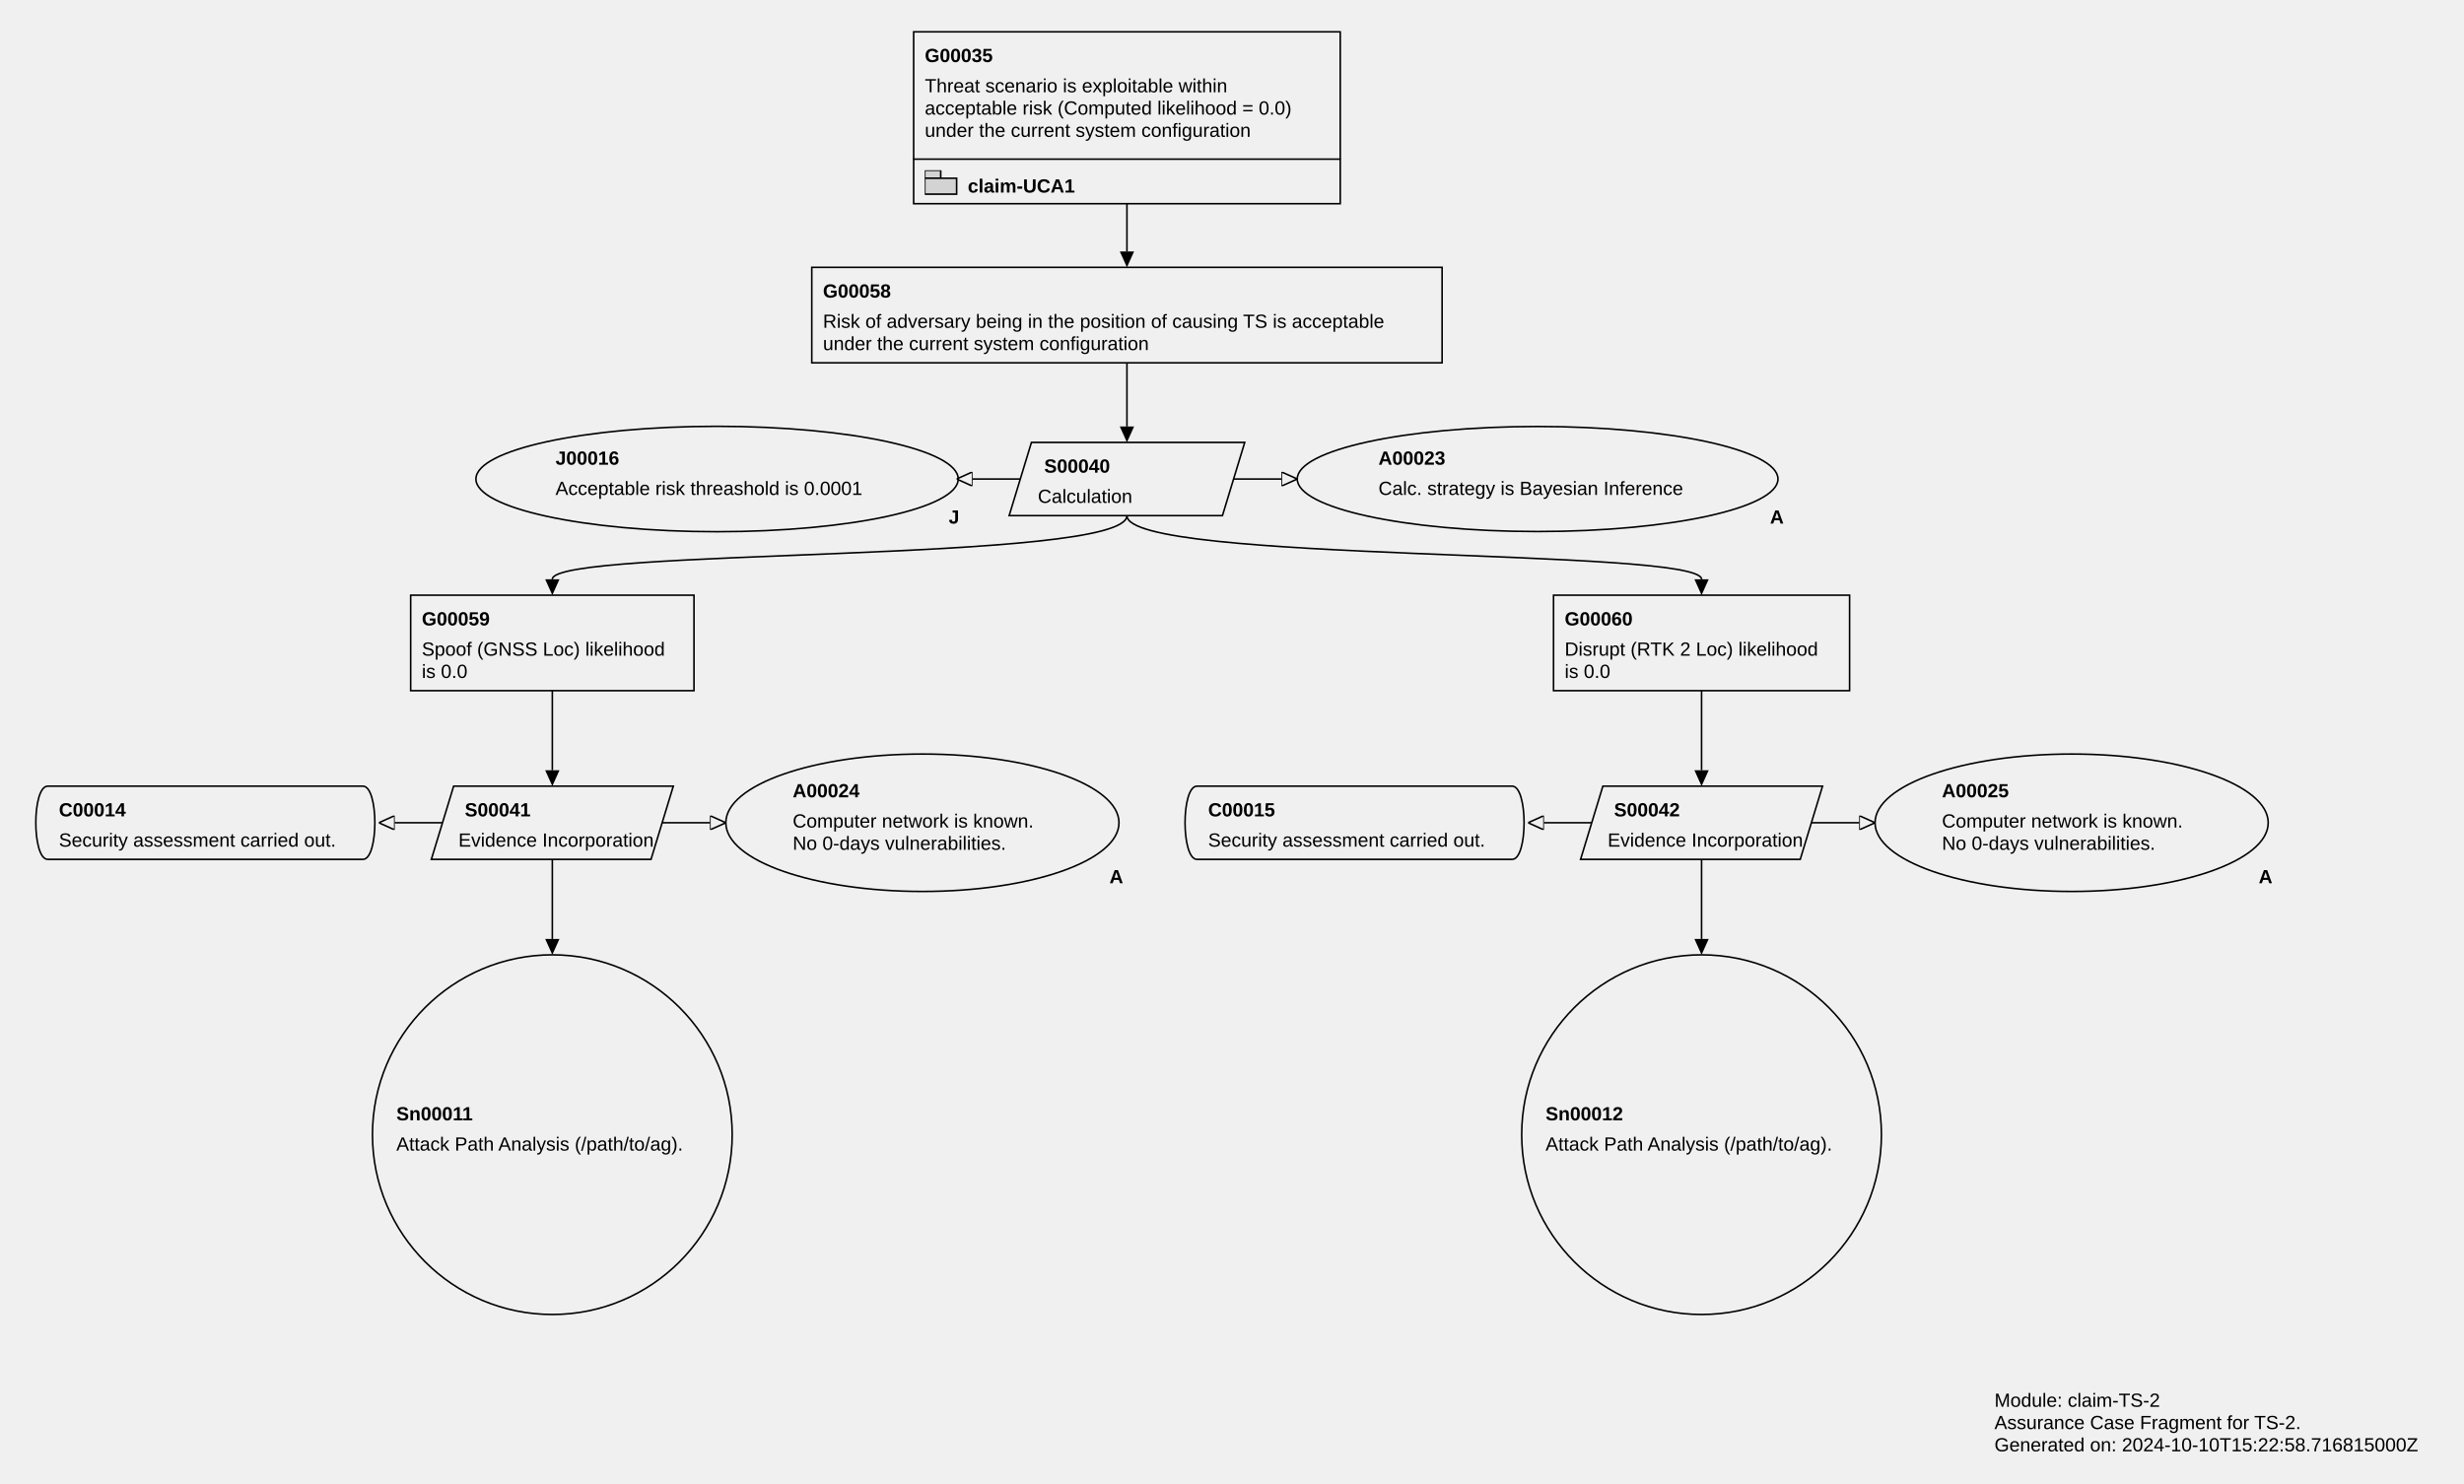
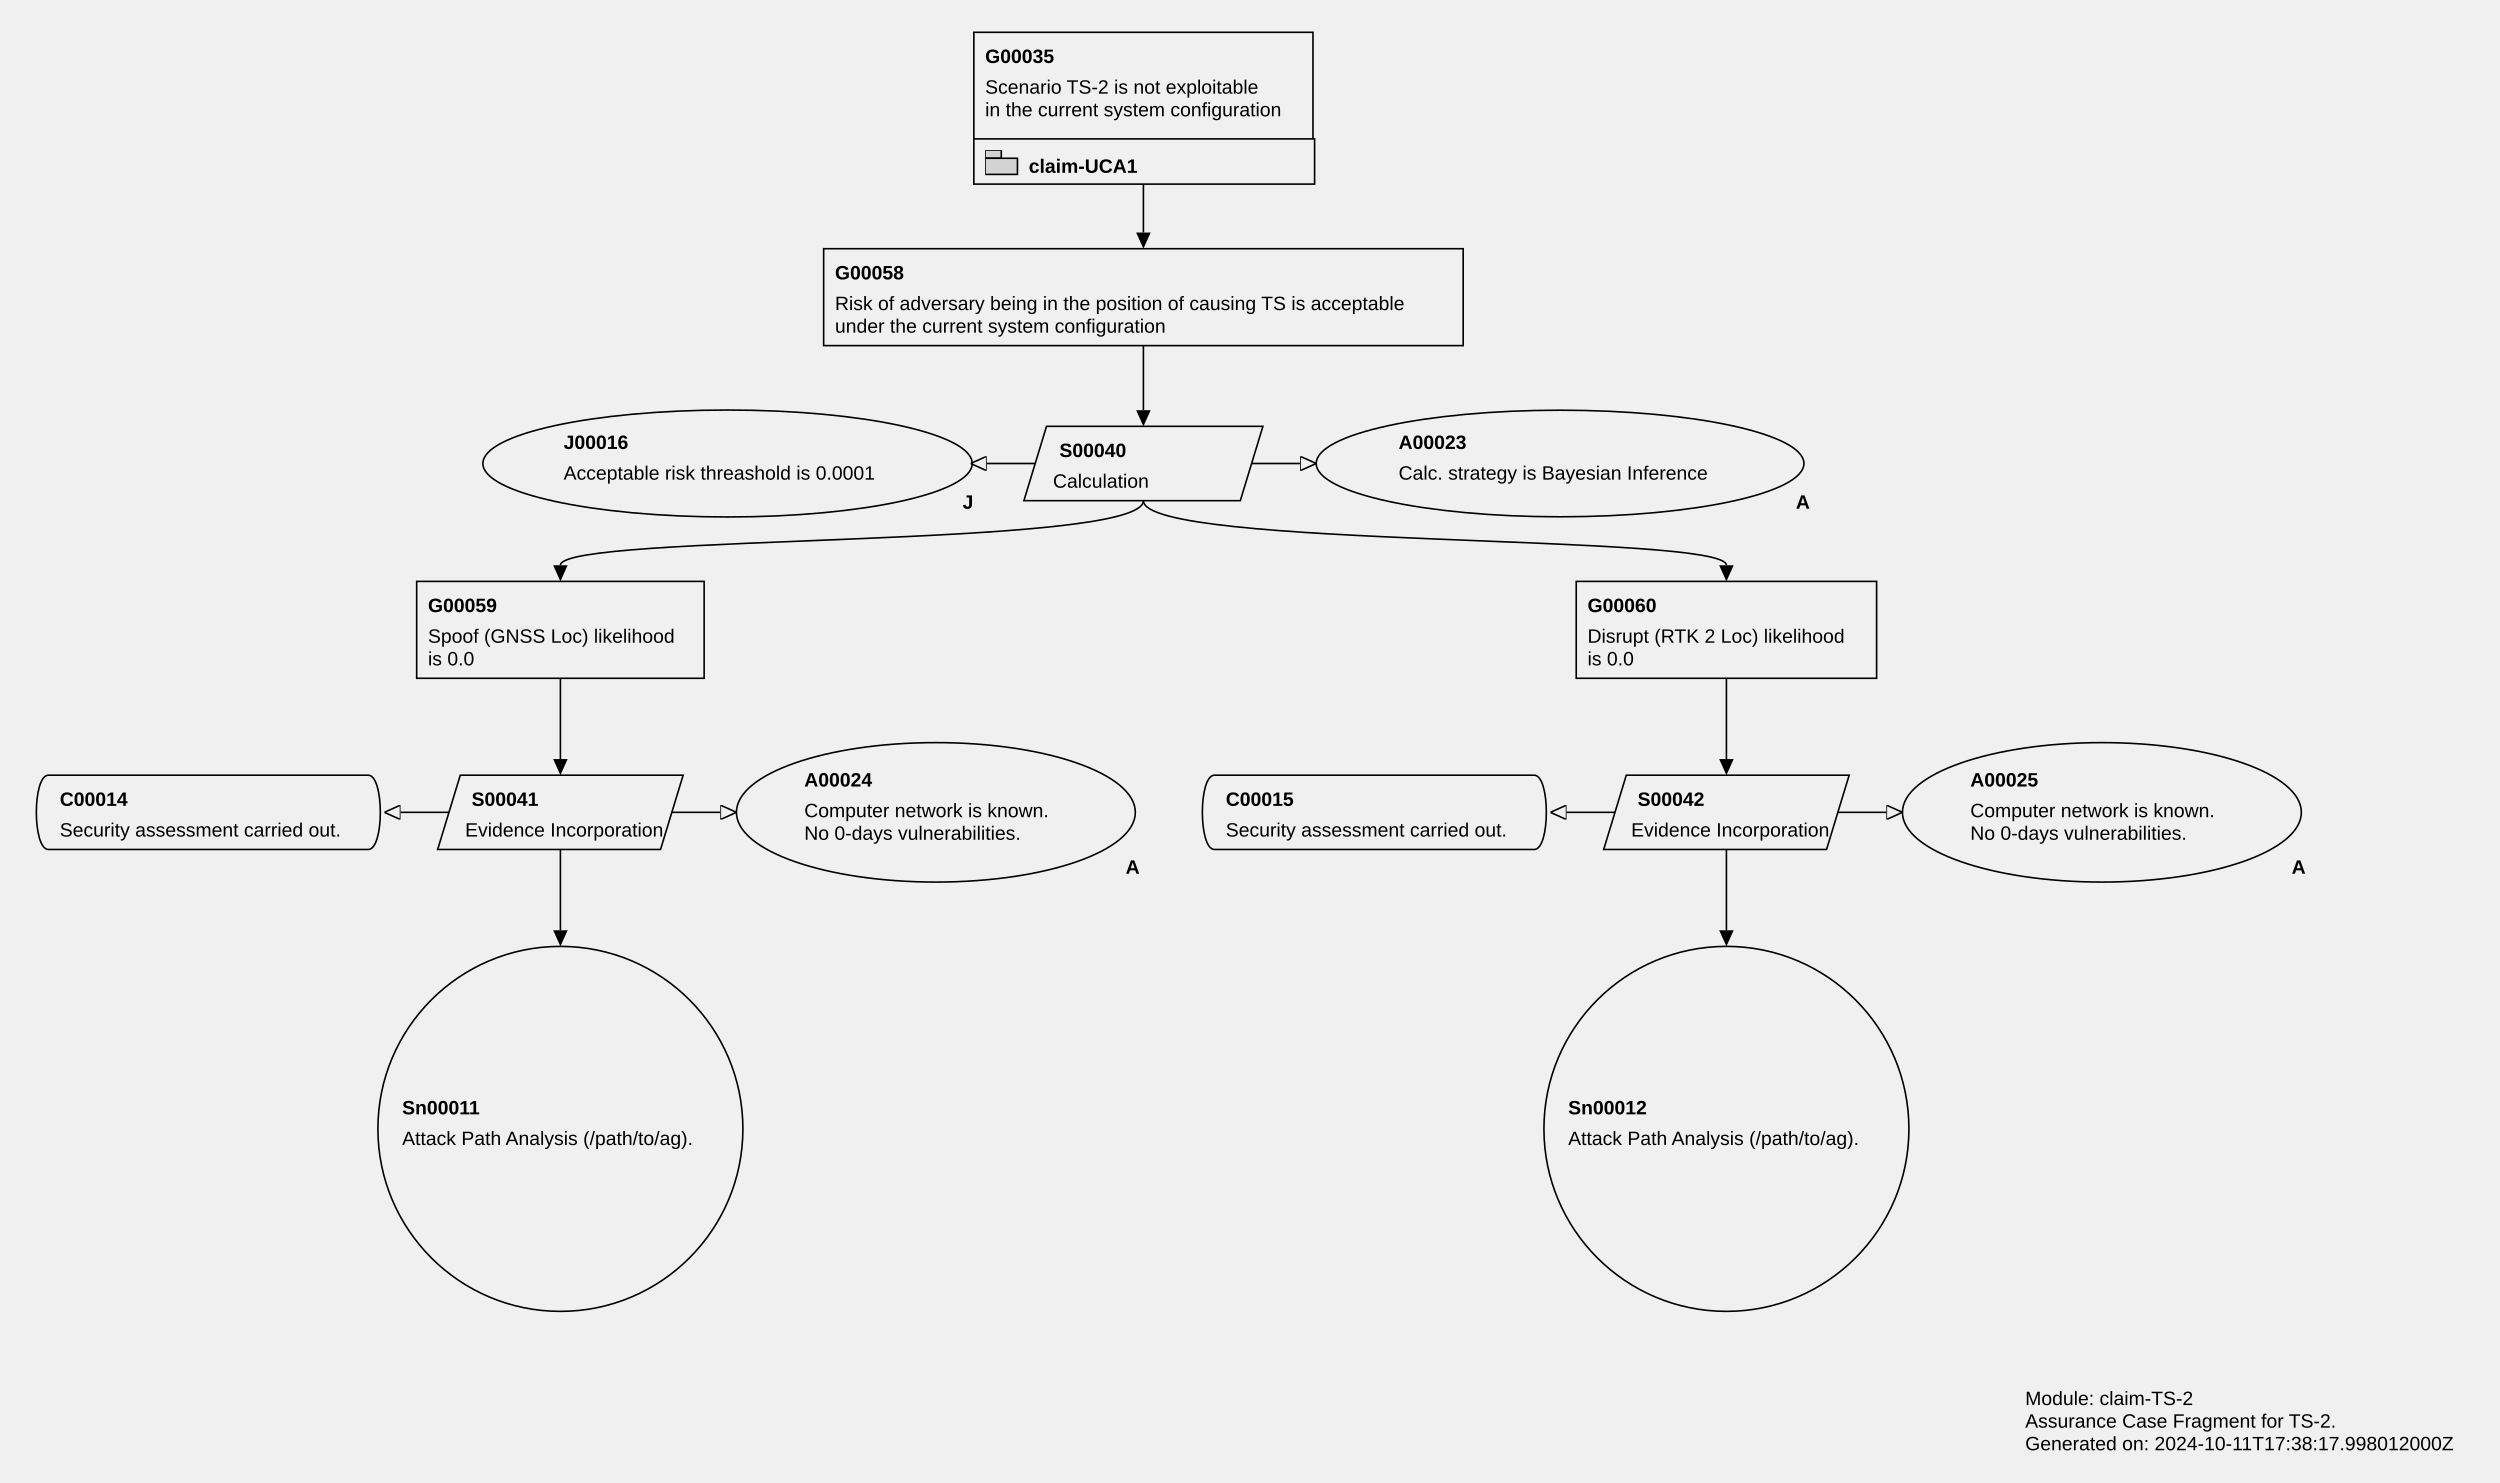
- <svg xmlns="http://www.w3.org/2000/svg" class="gsndiagram" viewBox="0 0 1548 932">
+ <svg xmlns="http://www.w3.org/2000/svg" class="gsndiagram" viewBox="0 0 1548 918">
  <symbol id="module_icon">
    <rect fill="lightgrey" height="5" stroke="black" stroke-width="1" width="10" x="0" y="0" />
    <rect fill="lightgrey" height="10" stroke="black" stroke-width="1" width="20" x="0" y="5" />
  </symbol>
  <symbol id="acp">
    <rect fill="black" height="10" stroke="black" stroke-width="1" width="10" x="0" y="0" />
  </symbol>
  <marker id="composite_arrow" markerHeight="9" markerUnits="userSpaceOnUse" markerWidth="10" orient="auto-start-reverse" refX="0" refY="4.5">
    <polyline fill-opacity="0" points="0 0, 6 4.5, 0 9" stroke="black" stroke-width="1" />
    <polyline fill-opacity="0" points="4 0, 10 4.5, 4 9" stroke="black" stroke-width="1" />
    <polyline fill-opacity="0" points="0 4.5, 10 4.5" stroke="black" stroke-width="1" />
  </marker>
  <marker id="supportedby_arrow" markerHeight="9" markerUnits="userSpaceOnUse" markerWidth="10" orient="auto-start-reverse" refX="0" refY="4.5">
    <polyline fill="black" points="0 0, 10 4.5, 0 9" />
  </marker>
  <marker id="incontextof_arrow" markerHeight="9" markerUnits="userSpaceOnUse" markerWidth="10" orient="auto-start-reverse" refX="0" refY="4.5">
    <polyline fill-opacity="0" points="0 0, 10 4.5, 0 9, 0 0" stroke="black" stroke-width="1" />
  </marker>
  <style type="text/css">
.notVerified path { fill: red; fill-opacity: 1;}
/* .notVerified text,a { fill: white; } */
</style>
  <a href="claim-UCA1.svg#node_g00035">
    <g class="gsn_module_claim_uca1 gsnelem gsnawaygoal" id="node_g00035">
-       <path class="border" d="M574,100 V20 H842 V100" fill-opacity="0" stroke="black" stroke-width="1" />
-       <text font-family="Arial" font-size="12" font-weight="bold" x="581" y="39">G00035</text>
-       <text font-family="Arial" font-size="12" x="581" y="58">Threat scenario is exploitable within </text>
-       <text font-family="Arial" font-size="12" x="581" y="72"> acceptable risk (Computed likelihood = 0.0) </text>
-       <text font-family="Arial" font-size="12" x="581" y="86"> under the current system configuration</text>
+       <path class="border" d="M603,86 V20 H813 V86" fill-opacity="0" stroke="black" stroke-width="1" />
+       <text font-family="Arial" font-size="12" font-weight="bold" x="610" y="39">G00035</text>
+       <text font-family="Arial" font-size="12" x="610" y="58">Scenario TS-2 is not exploitable </text>
+       <text font-family="Arial" font-size="12" x="610" y="72"> in the current system configuration</text>
      <a href="claim-UCA1.svg#node_g00035">
-         <path class="border" d="M574,100 h268 v28 h-268 z" fill-opacity="0" stroke="black" stroke-width="1" />
-         <text font-family="Arial" font-size="12" font-weight="bold" x="608" y="121">claim-UCA1</text>
+         <path class="border" d="M603,86 h211 v28 h-211 z" fill-opacity="0" stroke="black" stroke-width="1" />
+         <text font-family="Arial" font-size="12" font-weight="bold" x="637" y="107">claim-UCA1</text>
      </a>
-       <use href="#module_icon" x="581" y="107" />
+       <use href="#module_icon" x="610" y="93" />
    </g>
  </a>
  <g class="gsn_module_claim_ts_2 gsnelem gsngoal" id="node_g00058">
-     <path class="border" d="M510,168 L906,168 L906,228 L510,228 z" fill-opacity="0" stroke="black" stroke-width="1" />
-     <text font-family="Arial" font-size="12" font-weight="bold" x="517" y="187">G00058</text>
-     <text font-family="Arial" font-size="12" x="517" y="206">Risk of adversary being in the position of causing TS is acceptable </text>
-     <text font-family="Arial" font-size="12" x="517" y="220"> under the current system configuration</text>
+     <path class="border" d="M510,154 L906,154 L906,214 L510,214 z" fill-opacity="0" stroke="black" stroke-width="1" />
+     <text font-family="Arial" font-size="12" font-weight="bold" x="517" y="173">G00058</text>
+     <text font-family="Arial" font-size="12" x="517" y="192">Risk of adversary being in the position of causing TS is acceptable </text>
+     <text font-family="Arial" font-size="12" x="517" y="206"> under the current system configuration</text>
  </g>
  <g class="gsn_module_claim_ts_2 gsnelem gsnjust" id="node_j00016">
-     <path class="border" d="M299,301 a151,33,0,1,0,303,0 a151,33,0,1,0,-303,0 z" fill-opacity="0" stroke="black" stroke-width="1" />
-     <text font-family="Arial" font-size="12" font-weight="bold" x="349" y="292">J00016</text>
-     <text font-family="Arial" font-size="12" x="349" y="311">Acceptable risk threashold is 0.0001</text>
-     <text font-family="Arial" font-size="12" font-weight="bold" x="596" y="329">J</text>
+     <path class="border" d="M299,287 a151,33,0,1,0,303,0 a151,33,0,1,0,-303,0 z" fill-opacity="0" stroke="black" stroke-width="1" />
+     <text font-family="Arial" font-size="12" font-weight="bold" x="349" y="278">J00016</text>
+     <text font-family="Arial" font-size="12" x="349" y="297">Acceptable risk threashold is 0.0001</text>
+     <text font-family="Arial" font-size="12" font-weight="bold" x="596" y="315">J</text>
  </g>
  <g class="gsn_module_claim_ts_2 gsnelem gsnstgy" id="node_s00040">
-     <path class="border" d="M648,278 L782,278 L768,324 L634,324 z" fill-opacity="0" stroke="black" stroke-width="1" />
-     <text font-family="Arial" font-size="12" font-weight="bold" x="656" y="297">S00040</text>
-     <text font-family="Arial" font-size="12" x="652" y="316">Calculation</text>
+     <path class="border" d="M648,264 L782,264 L768,310 L634,310 z" fill-opacity="0" stroke="black" stroke-width="1" />
+     <text font-family="Arial" font-size="12" font-weight="bold" x="656" y="283">S00040</text>
+     <text font-family="Arial" font-size="12" x="652" y="302">Calculation</text>
  </g>
  <g class="gsn_module_claim_ts_2 gsnelem gsnasmp" id="node_a00023">
-     <path class="border" d="M815,301 a151,33,0,1,0,302,0 a151,33,0,1,0,-302,0 z" fill-opacity="0" stroke="black" stroke-width="1" />
-     <text font-family="Arial" font-size="12" font-weight="bold" x="866" y="292">A00023</text>
-     <text font-family="Arial" font-size="12" x="866" y="311">Calc. strategy is Bayesian Inference</text>
-     <text font-family="Arial" font-size="12" font-weight="bold" x="1112" y="329">A</text>
+     <path class="border" d="M815,287 a151,33,0,1,0,302,0 a151,33,0,1,0,-302,0 z" fill-opacity="0" stroke="black" stroke-width="1" />
+     <text font-family="Arial" font-size="12" font-weight="bold" x="866" y="278">A00023</text>
+     <text font-family="Arial" font-size="12" x="866" y="297">Calc. strategy is Bayesian Inference</text>
+     <text font-family="Arial" font-size="12" font-weight="bold" x="1112" y="315">A</text>
  </g>
  <g class="gsn_module_claim_ts_2 gsnelem gsngoal" id="node_g00059">
-     <path class="border" d="M258,374 L436,374 L436,434 L258,434 z" fill-opacity="0" stroke="black" stroke-width="1" />
-     <text font-family="Arial" font-size="12" font-weight="bold" x="265" y="393">G00059</text>
-     <text font-family="Arial" font-size="12" x="265" y="412">Spoof (GNSS Loc) likelihood </text>
-     <text font-family="Arial" font-size="12" x="265" y="426"> is 0.0</text>
+     <path class="border" d="M258,360 L436,360 L436,420 L258,420 z" fill-opacity="0" stroke="black" stroke-width="1" />
+     <text font-family="Arial" font-size="12" font-weight="bold" x="265" y="379">G00059</text>
+     <text font-family="Arial" font-size="12" x="265" y="398">Spoof (GNSS Loc) likelihood </text>
+     <text font-family="Arial" font-size="12" x="265" y="412"> is 0.0</text>
  </g>
  <g class="gsn_module_claim_ts_2 gsnelem gsngoal" id="node_g00060">
-     <path class="border" d="M976,374 L1162,374 L1162,434 L976,434 z" fill-opacity="0" stroke="black" stroke-width="1" />
-     <text font-family="Arial" font-size="12" font-weight="bold" x="983" y="393">G00060</text>
-     <text font-family="Arial" font-size="12" x="983" y="412">Disrupt (RTK 2 Loc) likelihood </text>
-     <text font-family="Arial" font-size="12" x="983" y="426"> is 0.0</text>
+     <path class="border" d="M976,360 L1162,360 L1162,420 L976,420 z" fill-opacity="0" stroke="black" stroke-width="1" />
+     <text font-family="Arial" font-size="12" font-weight="bold" x="983" y="379">G00060</text>
+     <text font-family="Arial" font-size="12" x="983" y="398">Disrupt (RTK 2 Loc) likelihood </text>
+     <text font-family="Arial" font-size="12" x="983" y="412"> is 0.0</text>
  </g>
  <g class="gsn_module_claim_ts_2 gsnelem gsnctxt" id="node_c00014">
-     <path class="border" d="M30,494 L228,494 C238,494,238,540,228,540 L30,540 C20,540,20,494,30,494" fill-opacity="0" stroke="black" stroke-width="1" />
-     <text font-family="Arial" font-size="12" font-weight="bold" x="37" y="513">C00014</text>
-     <text font-family="Arial" font-size="12" x="37" y="532">Security assessment carried out.</text>
+     <path class="border" d="M30,480 L228,480 C238,480,238,526,228,526 L30,526 C20,526,20,480,30,480" fill-opacity="0" stroke="black" stroke-width="1" />
+     <text font-family="Arial" font-size="12" font-weight="bold" x="37" y="499">C00014</text>
+     <text font-family="Arial" font-size="12" x="37" y="518">Security assessment carried out.</text>
  </g>
  <g class="gsn_module_claim_ts_2 gsnelem gsnstgy" id="node_s00041">
-     <path class="border" d="M285,494 L423,494 L409,540 L271,540 z" fill-opacity="0" stroke="black" stroke-width="1" />
-     <text font-family="Arial" font-size="12" font-weight="bold" x="292" y="513">S00041</text>
-     <text font-family="Arial" font-size="12" x="288" y="532">Evidence Incorporation</text>
+     <path class="border" d="M285,480 L423,480 L409,526 L271,526 z" fill-opacity="0" stroke="black" stroke-width="1" />
+     <text font-family="Arial" font-size="12" font-weight="bold" x="292" y="499">S00041</text>
+     <text font-family="Arial" font-size="12" x="288" y="518">Evidence Incorporation</text>
  </g>
  <g class="gsn_module_claim_ts_2 gsnelem gsnasmp" id="node_a00024">
-     <path class="border" d="M456,517 a123,43,0,1,0,247,0 a123,43,0,1,0,-247,0 z" fill-opacity="0" stroke="black" stroke-width="1" />
-     <text font-family="Arial" font-size="12" font-weight="bold" x="498" y="501">A00024</text>
-     <text font-family="Arial" font-size="12" x="498" y="520">Computer network is known. </text>
-     <text font-family="Arial" font-size="12" x="498" y="534"> No 0-days vulnerabilities.</text>
-     <text font-family="Arial" font-size="12" font-weight="bold" x="697" y="555">A</text>
+     <path class="border" d="M456,503 a123,43,0,1,0,247,0 a123,43,0,1,0,-247,0 z" fill-opacity="0" stroke="black" stroke-width="1" />
+     <text font-family="Arial" font-size="12" font-weight="bold" x="498" y="487">A00024</text>
+     <text font-family="Arial" font-size="12" x="498" y="506">Computer network is known. </text>
+     <text font-family="Arial" font-size="12" x="498" y="520"> No 0-days vulnerabilities.</text>
+     <text font-family="Arial" font-size="12" font-weight="bold" x="697" y="541">A</text>
  </g>
  <g class="gsn_module_claim_ts_2 gsnelem gsnctxt" id="node_c00015">
-     <path class="border" d="M752,494 L950,494 C960,494,960,540,950,540 L752,540 C742,540,742,494,752,494" fill-opacity="0" stroke="black" stroke-width="1" />
-     <text font-family="Arial" font-size="12" font-weight="bold" x="759" y="513">C00015</text>
-     <text font-family="Arial" font-size="12" x="759" y="532">Security assessment carried out.</text>
+     <path class="border" d="M752,480 L950,480 C960,480,960,526,950,526 L752,526 C742,526,742,480,752,480" fill-opacity="0" stroke="black" stroke-width="1" />
+     <text font-family="Arial" font-size="12" font-weight="bold" x="759" y="499">C00015</text>
+     <text font-family="Arial" font-size="12" x="759" y="518">Security assessment carried out.</text>
  </g>
  <g class="gsn_module_claim_ts_2 gsnelem gsnstgy" id="node_s00042">
-     <path class="border" d="M1007,494 L1145,494 L1131,540 L993,540 z" fill-opacity="0" stroke="black" stroke-width="1" />
-     <text font-family="Arial" font-size="12" font-weight="bold" x="1014" y="513">S00042</text>
-     <text font-family="Arial" font-size="12" x="1010" y="532">Evidence Incorporation</text>
+     <path class="border" d="M1007,480 L1145,480 L1131,526 L993,526 z" fill-opacity="0" stroke="black" stroke-width="1" />
+     <text font-family="Arial" font-size="12" font-weight="bold" x="1014" y="499">S00042</text>
+     <text font-family="Arial" font-size="12" x="1010" y="518">Evidence Incorporation</text>
  </g>
  <g class="gsn_module_claim_ts_2 gsnelem gsnasmp" id="node_a00025">
-     <path class="border" d="M1178,517 a123,43,0,1,0,247,0 a123,43,0,1,0,-247,0 z" fill-opacity="0" stroke="black" stroke-width="1" />
-     <text font-family="Arial" font-size="12" font-weight="bold" x="1220" y="501">A00025</text>
-     <text font-family="Arial" font-size="12" x="1220" y="520">Computer network is known. </text>
-     <text font-family="Arial" font-size="12" x="1220" y="534"> No 0-days vulnerabilities.</text>
-     <text font-family="Arial" font-size="12" font-weight="bold" x="1419" y="555">A</text>
+     <path class="border" d="M1178,503 a123,43,0,1,0,247,0 a123,43,0,1,0,-247,0 z" fill-opacity="0" stroke="black" stroke-width="1" />
+     <text font-family="Arial" font-size="12" font-weight="bold" x="1220" y="487">A00025</text>
+     <text font-family="Arial" font-size="12" x="1220" y="506">Computer network is known. </text>
+     <text font-family="Arial" font-size="12" x="1220" y="520"> No 0-days vulnerabilities.</text>
+     <text font-family="Arial" font-size="12" font-weight="bold" x="1419" y="541">A</text>
  </g>
  <g class="gsn_module_claim_ts_2 gsnelem gsnsltn" id="node_sn00011">
-     <path class="border" d="M234,713 a113,113,0,1,0,226,0 a113,113,0,1,0,-226,0 z" fill-opacity="0" stroke="black" stroke-width="1" />
-     <text font-family="Arial" font-size="12" font-weight="bold" x="249" y="704">Sn00011</text>
-     <text font-family="Arial" font-size="12" x="249" y="723">Attack Path Analysis (/path/to/ag). </text>
+     <path class="border" d="M234,699 a113,113,0,1,0,226,0 a113,113,0,1,0,-226,0 z" fill-opacity="0" stroke="black" stroke-width="1" />
+     <text font-family="Arial" font-size="12" font-weight="bold" x="249" y="690">Sn00011</text>
+     <text font-family="Arial" font-size="12" x="249" y="709">Attack Path Analysis (/path/to/ag). </text>
  </g>
  <g class="gsn_module_claim_ts_2 gsnelem gsnsltn" id="node_sn00012">
-     <path class="border" d="M956,713 a113,113,0,1,0,226,0 a113,113,0,1,0,-226,0 z" fill-opacity="0" stroke="black" stroke-width="1" />
-     <text font-family="Arial" font-size="12" font-weight="bold" x="971" y="704">Sn00012</text>
-     <text font-family="Arial" font-size="12" x="971" y="723">Attack Path Analysis (/path/to/ag). </text>
+     <path class="border" d="M956,699 a113,113,0,1,0,226,0 a113,113,0,1,0,-226,0 z" fill-opacity="0" stroke="black" stroke-width="1" />
+     <text font-family="Arial" font-size="12" font-weight="bold" x="971" y="690">Sn00012</text>
+     <text font-family="Arial" font-size="12" x="971" y="709">Attack Path Analysis (/path/to/ag). </text>
  </g>
-   <path class="gsnedge gsninspby" d="M708,128 C708,158,708,138,708,158" fill-opacity="0" marker-end="url(#supportedby_arrow)" stroke="black" stroke-width="1" />
-   <path class="gsnedge gsninspby" d="M708,228 C708,258,708,248,708,268" fill-opacity="0" marker-end="url(#supportedby_arrow)" stroke="black" stroke-width="1" />
-   <path class="gsnedge gsninspby" d="M347,434 C347,464,347,464,347,484" fill-opacity="0" marker-end="url(#supportedby_arrow)" stroke="black" stroke-width="1" />
-   <path class="gsnedge gsninspby" d="M1069,434 C1069,464,1069,464,1069,484" fill-opacity="0" marker-end="url(#supportedby_arrow)" stroke="black" stroke-width="1" />
-   <path class="gsnedge gsninctxt" d="M775,301 C805,301,785,301,805,301" fill-opacity="0" marker-end="url(#incontextof_arrow)" stroke="black" stroke-width="1" />
-   <path class="gsnedge gsninctxt" d="M641,301 C611,301,631,301,611,301" fill-opacity="0" marker-end="url(#incontextof_arrow)" stroke="black" stroke-width="1" />
-   <path class="gsnedge gsninspby" d="M708,324 C708,354,347,344,347,364" fill-opacity="0" marker-end="url(#supportedby_arrow)" stroke="black" stroke-width="1" />
-   <path class="gsnedge gsninspby" d="M708,324 C708,354,1069,344,1069,364" fill-opacity="0" marker-end="url(#supportedby_arrow)" stroke="black" stroke-width="1" />
-   <path class="gsnedge gsninctxt" d="M416,517 C446,517,426,517,446,517" fill-opacity="0" marker-end="url(#incontextof_arrow)" stroke="black" stroke-width="1" />
-   <path class="gsnedge gsninctxt" d="M278,517 C248,517,268,517,248,517" fill-opacity="0" marker-end="url(#incontextof_arrow)" stroke="black" stroke-width="1" />
-   <path class="gsnedge gsninspby" d="M347,540 C347,570,347,570,347,590" fill-opacity="0" marker-end="url(#supportedby_arrow)" stroke="black" stroke-width="1" />
-   <path class="gsnedge gsninctxt" d="M1138,517 C1168,517,1148,517,1168,517" fill-opacity="0" marker-end="url(#incontextof_arrow)" stroke="black" stroke-width="1" />
-   <path class="gsnedge gsninctxt" d="M1000,517 C970,517,990,517,970,517" fill-opacity="0" marker-end="url(#incontextof_arrow)" stroke="black" stroke-width="1" />
-   <path class="gsnedge gsninspby" d="M1069,540 C1069,570,1069,570,1069,590" fill-opacity="0" marker-end="url(#supportedby_arrow)" stroke="black" stroke-width="1" />
+   <path class="gsnedge gsninspby" d="M708,114 C708,144,708,124,708,144" fill-opacity="0" marker-end="url(#supportedby_arrow)" stroke="black" stroke-width="1" />
+   <path class="gsnedge gsninspby" d="M708,214 C708,244,708,234,708,254" fill-opacity="0" marker-end="url(#supportedby_arrow)" stroke="black" stroke-width="1" />
+   <path class="gsnedge gsninspby" d="M347,420 C347,450,347,450,347,470" fill-opacity="0" marker-end="url(#supportedby_arrow)" stroke="black" stroke-width="1" />
+   <path class="gsnedge gsninspby" d="M1069,420 C1069,450,1069,450,1069,470" fill-opacity="0" marker-end="url(#supportedby_arrow)" stroke="black" stroke-width="1" />
+   <path class="gsnedge gsninctxt" d="M775,287 C805,287,785,287,805,287" fill-opacity="0" marker-end="url(#incontextof_arrow)" stroke="black" stroke-width="1" />
+   <path class="gsnedge gsninctxt" d="M641,287 C611,287,631,287,611,287" fill-opacity="0" marker-end="url(#incontextof_arrow)" stroke="black" stroke-width="1" />
+   <path class="gsnedge gsninspby" d="M708,310 C708,340,347,330,347,350" fill-opacity="0" marker-end="url(#supportedby_arrow)" stroke="black" stroke-width="1" />
+   <path class="gsnedge gsninspby" d="M708,310 C708,340,1069,330,1069,350" fill-opacity="0" marker-end="url(#supportedby_arrow)" stroke="black" stroke-width="1" />
+   <path class="gsnedge gsninctxt" d="M416,503 C446,503,426,503,446,503" fill-opacity="0" marker-end="url(#incontextof_arrow)" stroke="black" stroke-width="1" />
+   <path class="gsnedge gsninctxt" d="M278,503 C248,503,268,503,248,503" fill-opacity="0" marker-end="url(#incontextof_arrow)" stroke="black" stroke-width="1" />
+   <path class="gsnedge gsninspby" d="M347,526 C347,556,347,556,347,576" fill-opacity="0" marker-end="url(#supportedby_arrow)" stroke="black" stroke-width="1" />
+   <path class="gsnedge gsninctxt" d="M1138,503 C1168,503,1148,503,1168,503" fill-opacity="0" marker-end="url(#incontextof_arrow)" stroke="black" stroke-width="1" />
+   <path class="gsnedge gsninctxt" d="M1000,503 C970,503,990,503,970,503" fill-opacity="0" marker-end="url(#incontextof_arrow)" stroke="black" stroke-width="1" />
+   <path class="gsnedge gsninspby" d="M1069,526 C1069,556,1069,556,1069,576" fill-opacity="0" marker-end="url(#supportedby_arrow)" stroke="black" stroke-width="1" />
  <g class="gsnmodule" id="node_gsn_module">
-     <text font-family="Arial" font-size="12" x="1253" y="884">Module: claim-TS-2</text>
-     <text font-family="Arial" font-size="12" x="1253" y="898">Assurance Case Fragment for TS-2.</text>
-     <text font-family="Arial" font-size="12" x="1253" y="912">Generated on: 2024-10-10T15:22:58.716815000Z</text>
+     <text font-family="Arial" font-size="12" x="1254" y="870">Module: claim-TS-2</text>
+     <text font-family="Arial" font-size="12" x="1254" y="884">Assurance Case Fragment for TS-2.</text>
+     <text font-family="Arial" font-size="12" x="1254" y="898">Generated on: 2024-10-11T17:38:17.998012000Z</text>
  </g>
</svg>
